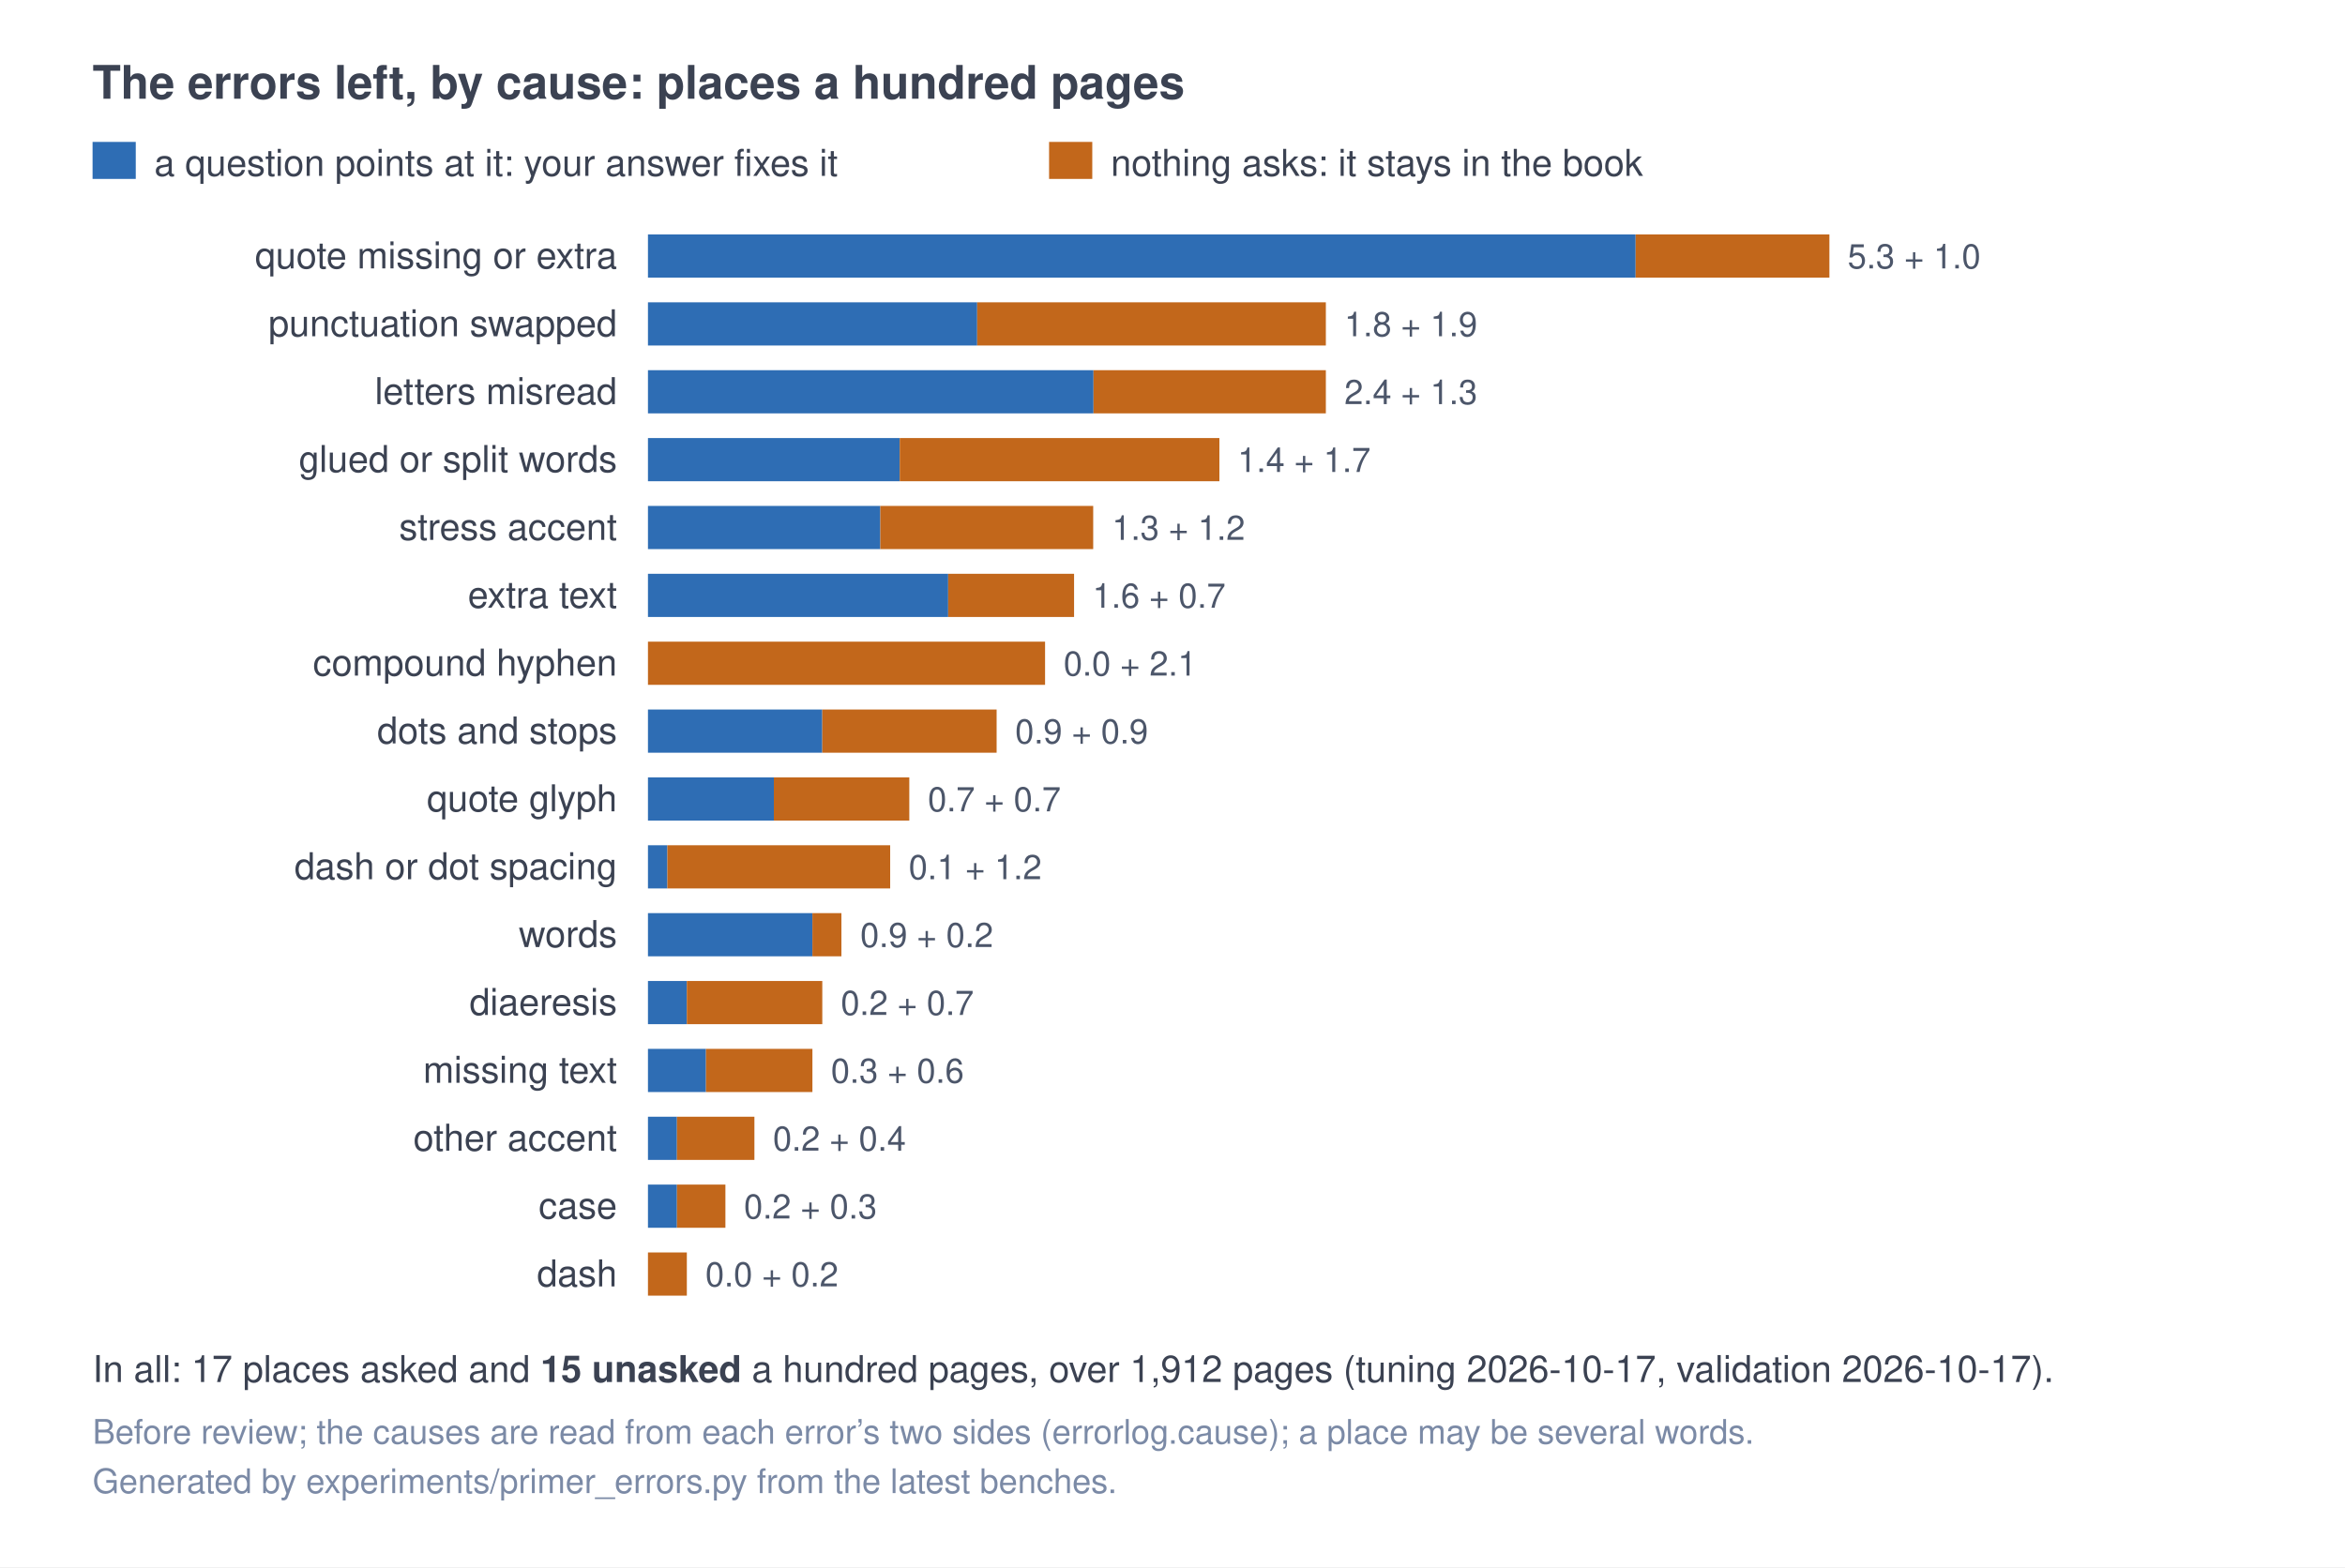
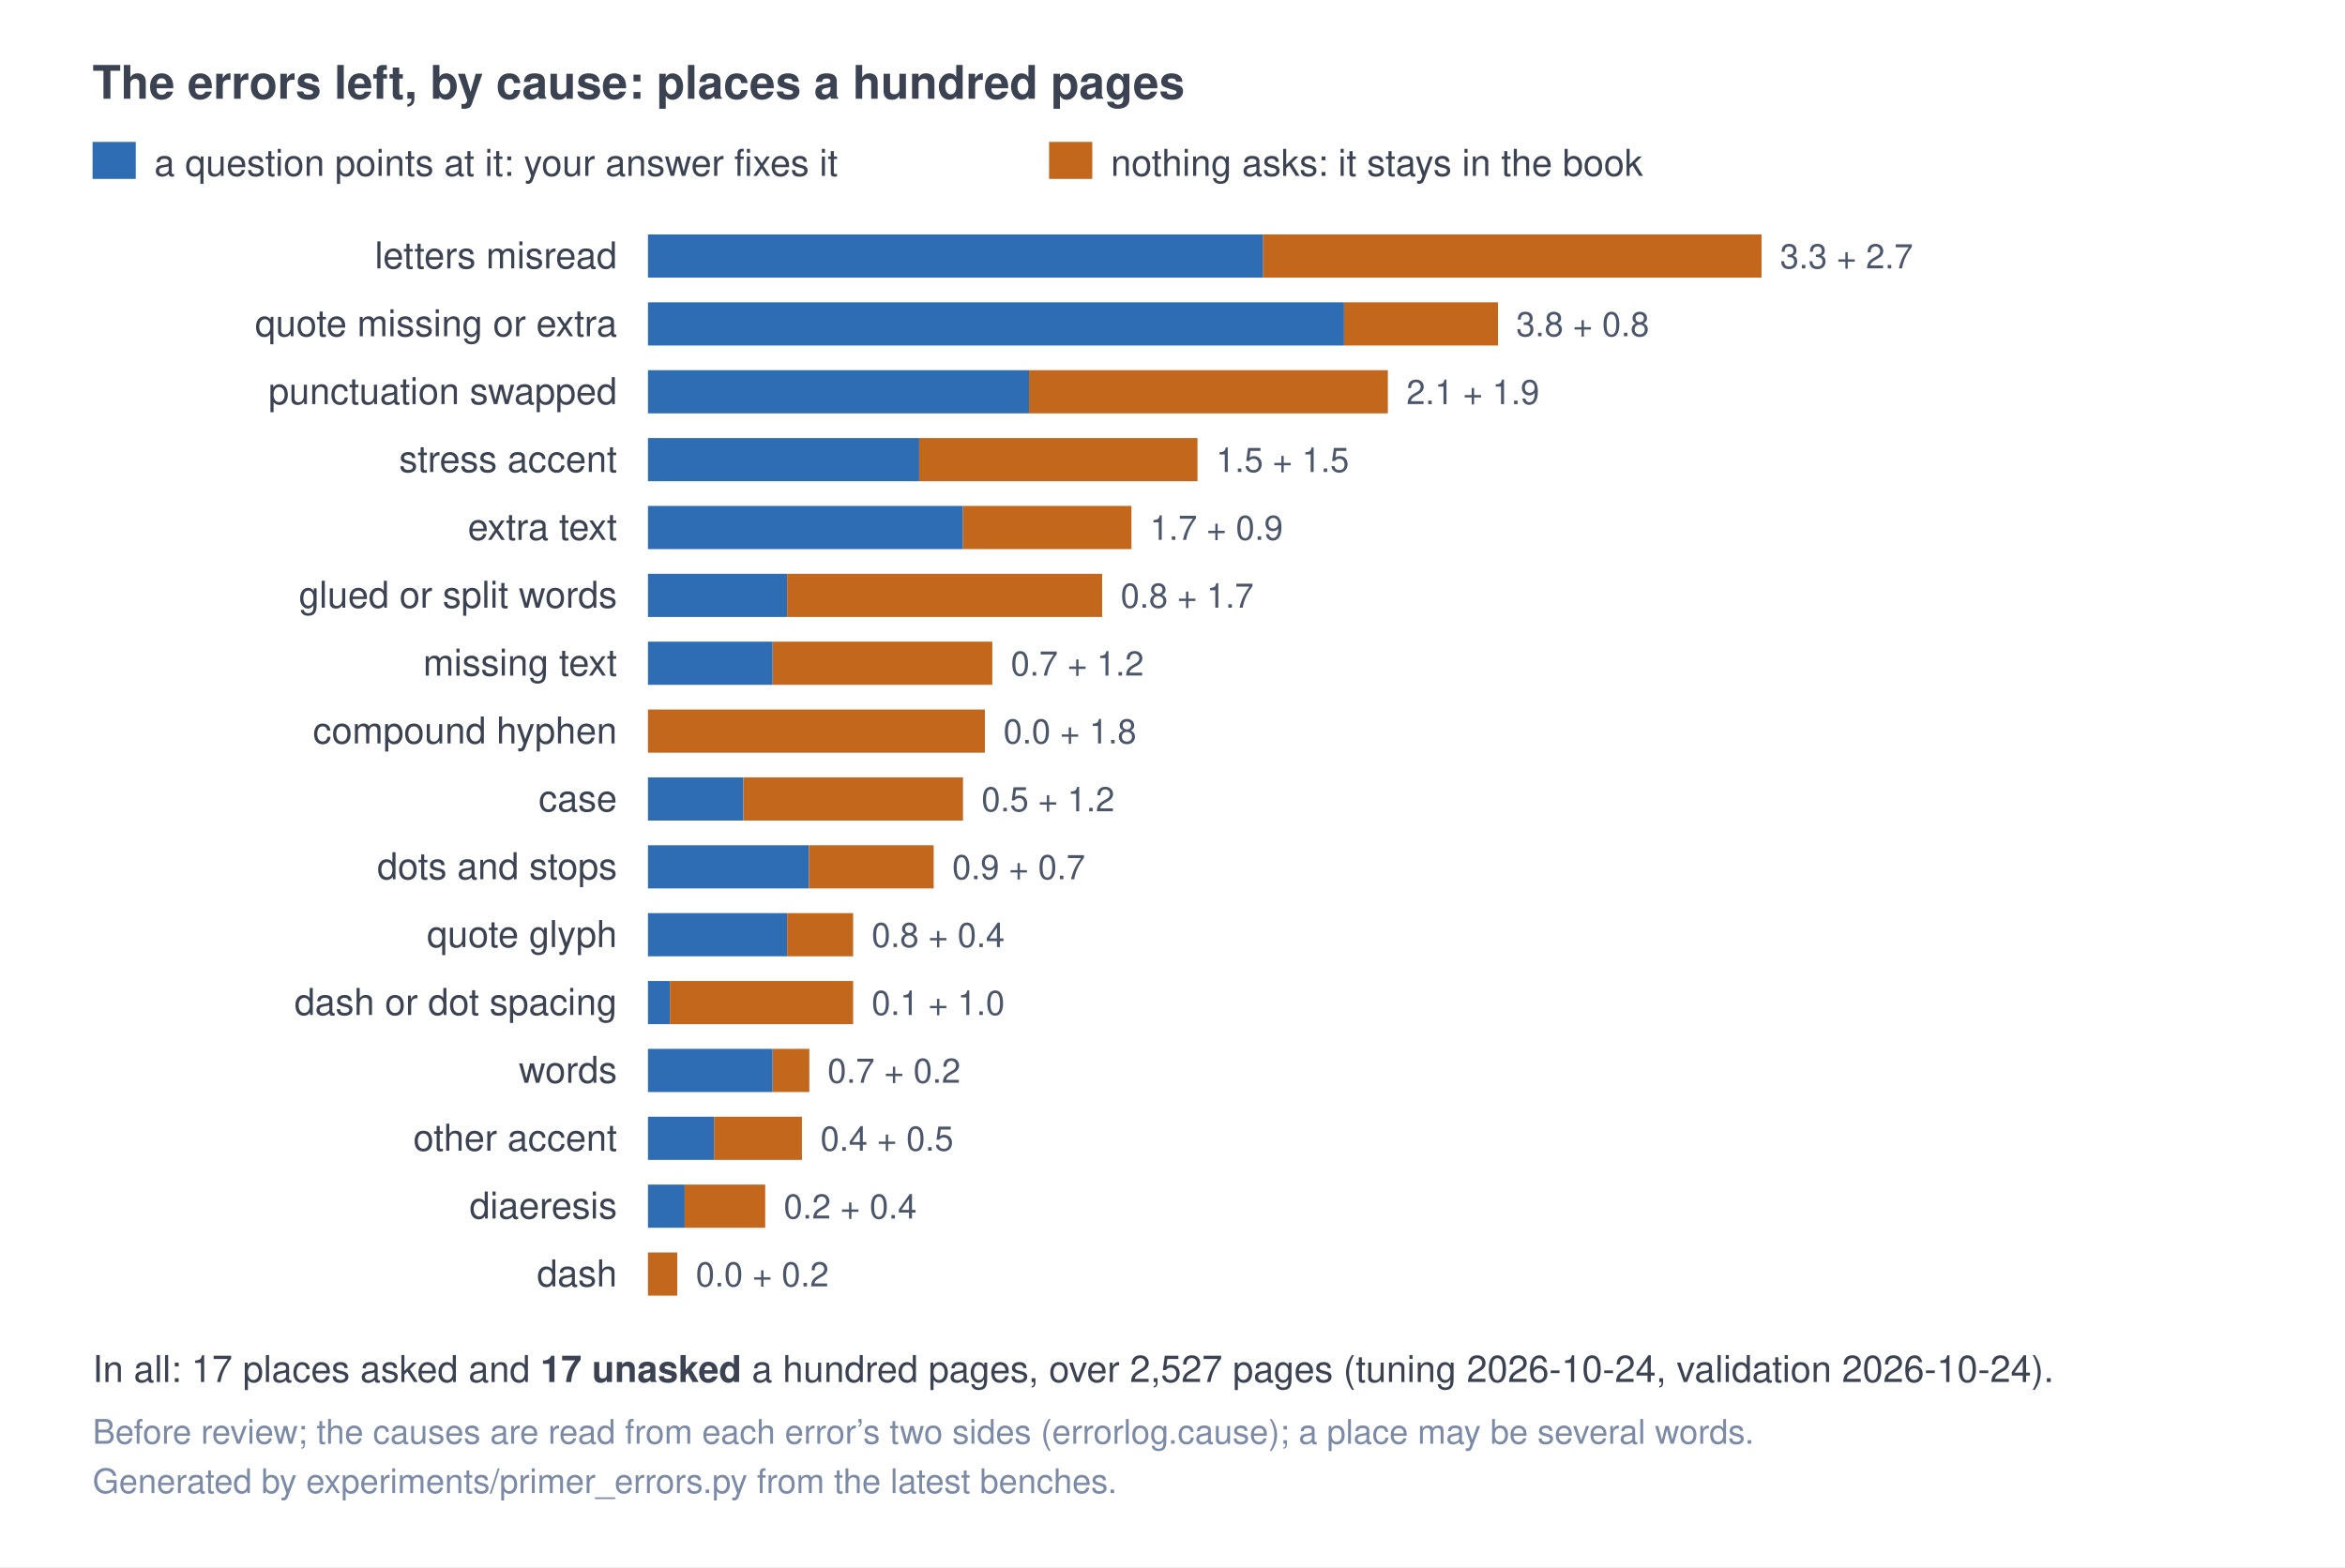
<svg xmlns="http://www.w3.org/2000/svg" viewBox="0 0 760 508" font-family="Helvetica, Arial, sans-serif">
  <rect width="760" height="508" fill="#ffffff" />
  <text x="30" y="32" font-size="15" font-weight="bold" fill="#3b4252">The errors left, by cause: places a hundred pages</text>
  <rect x="30" y="46" width="14" height="12" fill="#2e6db4" />
  <text x="50" y="57" font-size="12" fill="#3b4252">a question points at it: your answer fixes it</text>
  <rect x="340" y="46" width="14" height="12" fill="#c2671b" />
  <text x="360" y="57" font-size="12" fill="#3b4252">nothing asks: it stays in the book</text>
-   <text x="200" y="87" font-size="12" fill="#3b4252" text-anchor="end">quote missing or extra</text>
-   <rect x="210" y="76" width="320.1" height="14" fill="#2e6db4" />
-   <rect x="530.1" y="76" width="62.8" height="14" fill="#c2671b" />
-   <text x="598.8" y="87" font-size="11" fill="#4c566a">5.3 + 1.0</text>
-   <text x="200" y="109" font-size="12" fill="#3b4252" text-anchor="end">punctuation swapped</text>
-   <rect x="210" y="98" width="106.7" height="14" fill="#2e6db4" />
-   <rect x="316.7" y="98" width="113.0" height="14" fill="#c2671b" />
-   <text x="435.7" y="109" font-size="11" fill="#4c566a">1.8 + 1.9</text>
-   <text x="200" y="131" font-size="12" fill="#3b4252" text-anchor="end">letters misread</text>
-   <rect x="210" y="120" width="144.4" height="14" fill="#2e6db4" />
-   <rect x="354.4" y="120" width="75.3" height="14" fill="#c2671b" />
-   <text x="435.7" y="131" font-size="11" fill="#4c566a">2.4 + 1.3</text>
-   <text x="200" y="153" font-size="12" fill="#3b4252" text-anchor="end">glued or split words</text>
-   <rect x="210" y="142" width="81.6" height="14" fill="#2e6db4" />
-   <rect x="291.6" y="142" width="103.6" height="14" fill="#c2671b" />
-   <text x="401.1" y="153" font-size="11" fill="#4c566a">1.4 + 1.7</text>
-   <text x="200" y="175" font-size="12" fill="#3b4252" text-anchor="end">stress accent</text>
-   <rect x="210" y="164" width="75.3" height="14" fill="#2e6db4" />
-   <rect x="285.3" y="164" width="69.0" height="14" fill="#c2671b" />
-   <text x="360.4" y="175" font-size="11" fill="#4c566a">1.3 + 1.2</text>
-   <text x="200" y="197" font-size="12" fill="#3b4252" text-anchor="end">extra text</text>
-   <rect x="210" y="186" width="97.3" height="14" fill="#2e6db4" />
-   <rect x="307.3" y="186" width="40.8" height="14" fill="#c2671b" />
-   <text x="354.1" y="197" font-size="11" fill="#4c566a">1.6 + 0.7</text>
-   <text x="200" y="219" font-size="12" fill="#3b4252" text-anchor="end">compound hyphen</text>
-   <rect x="210" y="208" width="0.0" height="14" fill="#2e6db4" />
-   <rect x="210.0" y="208" width="128.7" height="14" fill="#c2671b" />
-   <text x="344.7" y="219" font-size="11" fill="#4c566a">0.0 + 2.1</text>
-   <text x="200" y="241" font-size="12" fill="#3b4252" text-anchor="end">dots and stops</text>
-   <rect x="210" y="230" width="56.5" height="14" fill="#2e6db4" />
-   <rect x="266.5" y="230" width="56.5" height="14" fill="#c2671b" />
-   <text x="329.0" y="241" font-size="11" fill="#4c566a">0.9 + 0.9</text>
-   <text x="200" y="263" font-size="12" fill="#3b4252" text-anchor="end">quote glyph</text>
-   <rect x="210" y="252" width="40.8" height="14" fill="#2e6db4" />
-   <rect x="250.8" y="252" width="43.9" height="14" fill="#c2671b" />
-   <text x="300.7" y="263" font-size="11" fill="#4c566a">0.7 + 0.7</text>
-   <text x="200" y="285" font-size="12" fill="#3b4252" text-anchor="end">dash or dot spacing</text>
-   <rect x="210" y="274" width="6.3" height="14" fill="#2e6db4" />
-   <rect x="216.3" y="274" width="72.2" height="14" fill="#c2671b" />
-   <text x="294.5" y="285" font-size="11" fill="#4c566a">0.1 + 1.2</text>
-   <text x="200" y="307" font-size="12" fill="#3b4252" text-anchor="end">words</text>
-   <rect x="210" y="296" width="53.3" height="14" fill="#2e6db4" />
-   <rect x="263.3" y="296" width="9.4" height="14" fill="#c2671b" />
-   <text x="278.8" y="307" font-size="11" fill="#4c566a">0.9 + 0.2</text>
-   <text x="200" y="329" font-size="12" fill="#3b4252" text-anchor="end">diaeresis</text>
-   <rect x="210" y="318" width="12.6" height="14" fill="#2e6db4" />
-   <rect x="222.6" y="318" width="43.9" height="14" fill="#c2671b" />
-   <text x="272.5" y="329" font-size="11" fill="#4c566a">0.2 + 0.7</text>
-   <text x="200" y="351" font-size="12" fill="#3b4252" text-anchor="end">missing text</text>
-   <rect x="210" y="340" width="18.8" height="14" fill="#2e6db4" />
-   <rect x="228.8" y="340" width="34.5" height="14" fill="#c2671b" />
-   <text x="269.3" y="351" font-size="11" fill="#4c566a">0.3 + 0.6</text>
+   <text x="200" y="87" font-size="12" fill="#3b4252" text-anchor="end">letters misread</text>
+   <rect x="210" y="76" width="199.4" height="14" fill="#2e6db4" />
+   <rect x="409.4" y="76" width="161.5" height="14" fill="#c2671b" />
+   <text x="576.9" y="87" font-size="11" fill="#4c566a">3.3 + 2.7</text>
+   <text x="200" y="109" font-size="12" fill="#3b4252" text-anchor="end">quote missing or extra</text>
+   <rect x="210" y="98" width="225.6" height="14" fill="#2e6db4" />
+   <rect x="435.6" y="98" width="49.9" height="14" fill="#c2671b" />
+   <text x="491.4" y="109" font-size="11" fill="#4c566a">3.8 + 0.8</text>
+   <text x="200" y="131" font-size="12" fill="#3b4252" text-anchor="end">punctuation swapped</text>
+   <rect x="210" y="120" width="123.5" height="14" fill="#2e6db4" />
+   <rect x="333.5" y="120" width="116.3" height="14" fill="#c2671b" />
+   <text x="455.8" y="131" font-size="11" fill="#4c566a">2.1 + 1.9</text>
+   <text x="200" y="153" font-size="12" fill="#3b4252" text-anchor="end">stress accent</text>
+   <rect x="210" y="142" width="87.9" height="14" fill="#2e6db4" />
+   <rect x="297.9" y="142" width="90.2" height="14" fill="#c2671b" />
+   <text x="394.1" y="153" font-size="11" fill="#4c566a">1.5 + 1.5</text>
+   <text x="200" y="175" font-size="12" fill="#3b4252" text-anchor="end">extra text</text>
+   <rect x="210" y="164" width="102.1" height="14" fill="#2e6db4" />
+   <rect x="312.1" y="164" width="54.6" height="14" fill="#c2671b" />
+   <text x="372.7" y="175" font-size="11" fill="#4c566a">1.7 + 0.9</text>
+   <text x="200" y="197" font-size="12" fill="#3b4252" text-anchor="end">glued or split words</text>
+   <rect x="210" y="186" width="45.1" height="14" fill="#2e6db4" />
+   <rect x="255.1" y="186" width="102.1" height="14" fill="#c2671b" />
+   <text x="363.2" y="197" font-size="11" fill="#4c566a">0.8 + 1.7</text>
+   <text x="200" y="219" font-size="12" fill="#3b4252" text-anchor="end">missing text</text>
+   <rect x="210" y="208" width="40.4" height="14" fill="#2e6db4" />
+   <rect x="250.4" y="208" width="71.2" height="14" fill="#c2671b" />
+   <text x="327.6" y="219" font-size="11" fill="#4c566a">0.7 + 1.2</text>
+   <text x="200" y="241" font-size="12" fill="#3b4252" text-anchor="end">compound hyphen</text>
+   <rect x="210" y="230" width="0.0" height="14" fill="#2e6db4" />
+   <rect x="210.0" y="230" width="109.2" height="14" fill="#c2671b" />
+   <text x="325.2" y="241" font-size="11" fill="#4c566a">0.0 + 1.8</text>
+   <text x="200" y="263" font-size="12" fill="#3b4252" text-anchor="end">case</text>
+   <rect x="210" y="252" width="30.9" height="14" fill="#2e6db4" />
+   <rect x="240.9" y="252" width="71.2" height="14" fill="#c2671b" />
+   <text x="318.1" y="263" font-size="11" fill="#4c566a">0.5 + 1.2</text>
+   <text x="200" y="285" font-size="12" fill="#3b4252" text-anchor="end">dots and stops</text>
+   <rect x="210" y="274" width="52.2" height="14" fill="#2e6db4" />
+   <rect x="262.2" y="274" width="40.4" height="14" fill="#c2671b" />
+   <text x="308.6" y="285" font-size="11" fill="#4c566a">0.9 + 0.7</text>
+   <text x="200" y="307" font-size="12" fill="#3b4252" text-anchor="end">quote glyph</text>
+   <rect x="210" y="296" width="45.1" height="14" fill="#2e6db4" />
+   <rect x="255.1" y="296" width="21.4" height="14" fill="#c2671b" />
+   <text x="282.5" y="307" font-size="11" fill="#4c566a">0.8 + 0.4</text>
+   <text x="200" y="329" font-size="12" fill="#3b4252" text-anchor="end">dash or dot spacing</text>
+   <rect x="210" y="318" width="7.1" height="14" fill="#2e6db4" />
+   <rect x="217.1" y="318" width="59.4" height="14" fill="#c2671b" />
+   <text x="282.5" y="329" font-size="11" fill="#4c566a">0.1 + 1.0</text>
+   <text x="200" y="351" font-size="12" fill="#3b4252" text-anchor="end">words</text>
+   <rect x="210" y="340" width="40.4" height="14" fill="#2e6db4" />
+   <rect x="250.4" y="340" width="11.9" height="14" fill="#c2671b" />
+   <text x="268.2" y="351" font-size="11" fill="#4c566a">0.7 + 0.2</text>
  <text x="200" y="373" font-size="12" fill="#3b4252" text-anchor="end">other accent</text>
-   <rect x="210" y="362" width="9.4" height="14" fill="#2e6db4" />
-   <rect x="219.4" y="362" width="25.1" height="14" fill="#c2671b" />
-   <text x="250.5" y="373" font-size="11" fill="#4c566a">0.2 + 0.4</text>
-   <text x="200" y="395" font-size="12" fill="#3b4252" text-anchor="end">case</text>
-   <rect x="210" y="384" width="9.4" height="14" fill="#2e6db4" />
-   <rect x="219.4" y="384" width="15.7" height="14" fill="#c2671b" />
-   <text x="241.1" y="395" font-size="11" fill="#4c566a">0.2 + 0.3</text>
+   <rect x="210" y="362" width="21.4" height="14" fill="#2e6db4" />
+   <rect x="231.4" y="362" width="28.5" height="14" fill="#c2671b" />
+   <text x="265.9" y="373" font-size="11" fill="#4c566a">0.4 + 0.5</text>
+   <text x="200" y="395" font-size="12" fill="#3b4252" text-anchor="end">diaeresis</text>
+   <rect x="210" y="384" width="11.9" height="14" fill="#2e6db4" />
+   <rect x="221.9" y="384" width="26.1" height="14" fill="#c2671b" />
+   <text x="254.0" y="395" font-size="11" fill="#4c566a">0.2 + 0.4</text>
  <text x="200" y="417" font-size="12" fill="#3b4252" text-anchor="end">dash</text>
  <rect x="210" y="406" width="0.0" height="14" fill="#2e6db4" />
-   <rect x="210.0" y="406" width="12.6" height="14" fill="#c2671b" />
-   <text x="228.6" y="417" font-size="11" fill="#4c566a">0.0 + 0.2</text>
-   <text x="30" y="448" font-size="12" fill="#3b4252">In all: 17 places asked and <tspan font-weight="bold">15 unasked</tspan> a hundred pages, over 1,912 pages (tuning 2026-10-17, validation 2026-10-17).</text>
+   <rect x="210.0" y="406" width="9.5" height="14" fill="#c2671b" />
+   <text x="225.5" y="417" font-size="11" fill="#4c566a">0.0 + 0.2</text>
+   <text x="30" y="448" font-size="12" fill="#3b4252">In all: 17 places asked and <tspan font-weight="bold">17 unasked</tspan> a hundred pages, over 2,527 pages (tuning 2026-10-24, validation 2026-10-24).</text>
  <text x="30" y="468" font-size="11" fill="#7b8aa6">Before review; the causes are read from each error’s two sides (errorlog.cause); a place may be several words.</text>
  <text x="30" y="484" font-size="11" fill="#7b8aa6">Generated by experiments/primer_errors.py from the latest benches.</text>
</svg>
